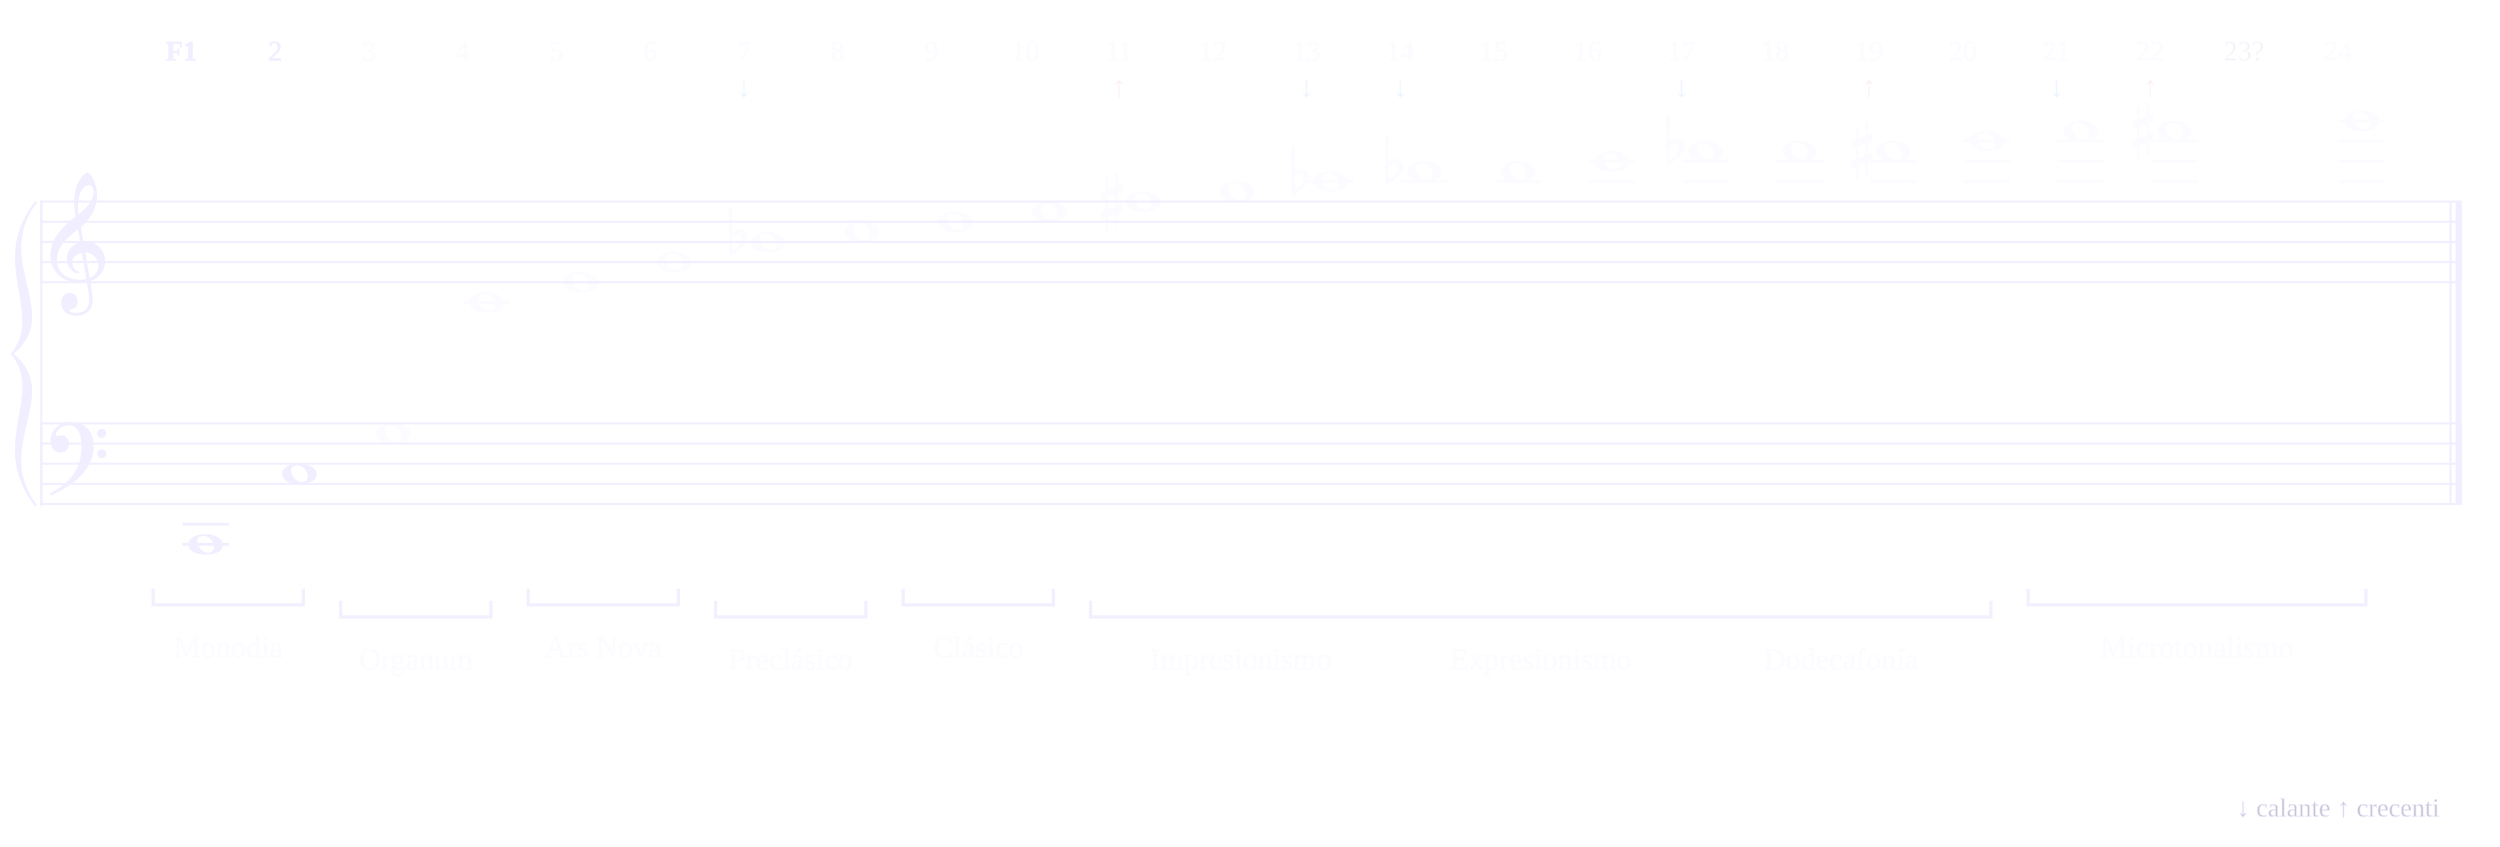
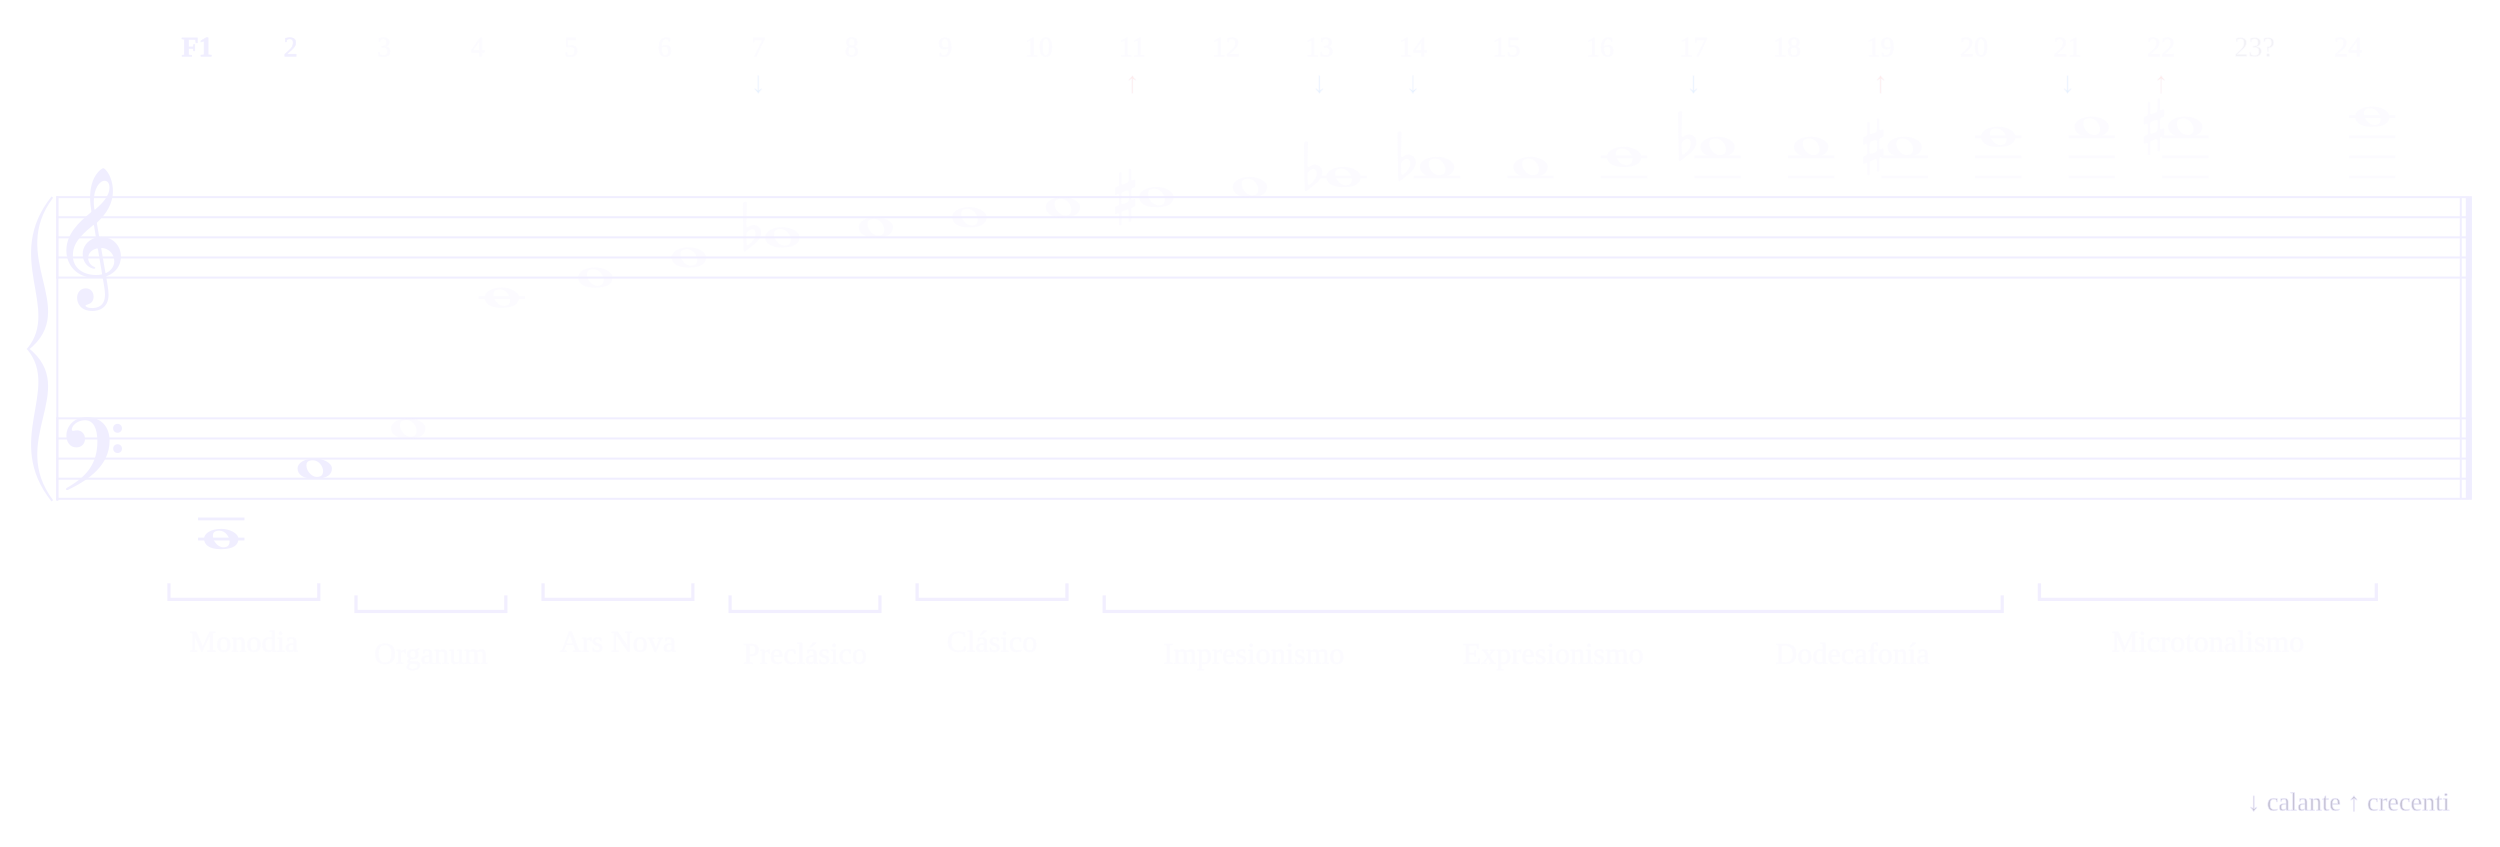
- <svg xmlns="http://www.w3.org/2000/svg" stroke-width="0.3" stroke-dasharray="none" fill="#f0eeff" stroke="#f0eeff" font-family="Arial, sans-serif" font-size="10pt" font-weight="normal" font-style="normal" viewBox="0 0 1240 420" role="img" style="width: 1240px; height: 420px;">
+ <svg xmlns="http://www.w3.org/2000/svg" stroke-width="0.3" stroke-dasharray="none" fill="#f0eeff" stroke="#f0eeff" font-family="Arial, sans-serif" font-size="10pt" font-weight="normal" font-style="normal" viewBox="-8 3 1243 419" style="width: 1240px; height: 420px;" role="img">
  <g class="vf-stave" id="vf-auto1454" stroke-width="1" fill="#f0eeff" stroke="#f0eeff">
    <path fill="none" d="M20 100L1220 100" />
    <path fill="none" d="M20 110L1220 110" />
    <path fill="none" d="M20 120L1220 120" />
    <path fill="none" d="M20 130L1220 130" />
    <path fill="none" d="M20 140L1220 140" />
  </g>
  <g class="vf-stavebarline" id="vf-auto1455" fill="#f0eeff" stroke="#f0eeff">
    <rect x="20" y="99.5" width="1" height="41" stroke="none" />
  </g>
  <g class="vf-stavebarline" id="vf-auto1456" fill="#f0eeff" stroke="#f0eeff">
    <rect x="1220" y="99.5" width="1" height="41" stroke="none" />
  </g>
  <g class="vf-clef" id="vf-auto1457" fill="#f0eeff" stroke="#f0eeff">
    <path stroke="none" d="M40.191 113.208C40.135 112.731,40.191 112.703,40.444 112.45C44.824 108.378,48.138 103.24,48.138 97.034C48.138 93.524,47.155 90.042,45.498 87.627C44.881 86.729,43.842 85.606,43.392 85.606C42.831 85.606,41.567 86.644,40.781 87.543C37.776 90.856,36.794 95.911,36.794 100.123C36.794 102.454,37.102 105.093,37.383 106.75C37.468 107.227,37.496 107.311,37.018 107.733C31.178 112.534,25 118.319,25 126.49C25 133.51,29.802 140.193,39.714 140.193C40.641 140.193,41.708 140.109,42.522 139.94C42.943 139.856,43.027 139.828,43.112 140.305C43.589 143.029,44.207 146.539,44.207 148.449C44.207 154.43,40.163 155.16,37.776 155.16C35.586 155.16,34.547 154.514,34.547 153.98C34.547 153.7,34.912 153.587,35.839 153.278C37.102 152.913,38.535 151.846,38.535 149.488C38.535 147.269,37.131 145.36,34.66 145.36C31.964 145.36,30.335 147.522,30.335 150.021C30.335 152.632,31.908 156.62,38.029 156.62C40.725 156.62,45.976 155.384,45.976 148.533C45.976 146.202,45.246 142.383,44.824 139.856C44.74 139.379,44.768 139.435,45.33 139.182C49.43 137.554,52.125 134.128,52.125 129.551C52.125 124.384,48.334 119.807,42.382 119.807C41.343 119.807,41.343 119.807,41.202 119.077M44.01 91.867C45.33 91.867,46.425 92.962,46.425 95.181C46.425 99.674,42.578 103.324,39.405 106.104C39.124 106.357,38.956 106.3,38.872 105.767C38.703 104.728,38.619 103.352,38.619 102.06C38.619 95.742,41.539 91.867,44.01 91.867M39.602 119.414C39.714 120.172,39.714 120.144,38.984 120.369C35.446 121.576,33.115 124.777,33.115 128.231C33.115 131.853,35.025 134.437,37.776 135.391C38.113 135.504,38.591 135.616,38.872 135.616C39.18 135.616,39.349 135.419,39.349 135.167C39.349 134.886,39.04 134.774,38.759 134.661C37.046 133.931,35.839 132.19,35.839 130.337C35.839 128.006,37.411 126.293,39.882 125.591C40.528 125.423,40.612 125.479,40.697 125.928L42.718 137.975C42.803 138.424,42.747 138.424,42.157 138.536C41.511 138.649,40.697 138.733,39.882 138.733C32.806 138.733,28.229 134.802,28.229 129.186C28.229 126.799,28.65 123.598,31.992 119.807C34.435 117.111,36.288 115.595,38.17 114.079C38.591 113.742,38.675 113.798,38.759 114.219M42.382 125.844C42.297 125.339,42.353 125.226,42.831 125.283C46.116 125.563,48.812 128.315,48.812 131.853C48.812 134.409,47.267 136.458,45.021 137.61C44.544 137.834,44.459 137.834,44.375 137.357" />
  </g>
  <g class="vf-stave" id="vf-auto1458" stroke-width="1" fill="#f0eeff" stroke="#f0eeff">
    <path fill="none" d="M20 210L1220 210" />
    <path fill="none" d="M20 220L1220 220" />
    <path fill="none" d="M20 230L1220 230" />
    <path fill="none" d="M20 240L1220 240" />
    <path fill="none" d="M20 250L1220 250" />
  </g>
  <g class="vf-stavebarline" id="vf-auto1459" fill="#f0eeff" stroke="#f0eeff">
    <rect x="20" y="209.5" width="1" height="41" stroke="none" />
  </g>
  <g class="vf-stavebarline" id="vf-auto1460" fill="#f0eeff" stroke="#f0eeff">
    <rect x="1220" y="209.5" width="1" height="41" stroke="none" />
  </g>
  <g class="vf-clef" id="vf-auto1461" fill="#f0eeff" stroke="#f0eeff">
    <path stroke="none" d="M35.193 209.414C28.145 209.414,25 214.552,25 218.428C25 221.657,26.685 224.437,29.97 224.437C32.525 224.437,34.266 222.668,34.266 220.168C34.266 217.585,32.357 215.956,30.391 215.956C29.296 215.956,28.875 216.237,28.37 216.237C27.836 216.237,27.696 215.928,27.696 215.507C27.696 213.907,30.139 210.93,34.266 210.93C38.535 210.93,40.416 215.142,40.416 221.488C40.416 232.776,34.828 239.094,25.393 244.458C25.028 244.654,24.803 244.879,24.803 245.188C24.803 245.44,24.972 245.665,25.337 245.665C25.534 245.665,25.758 245.609,26.011 245.469C35.951 240.611,46.481 233.422,46.481 221.123C46.481 214.103,42.185 209.414,35.193 209.414M50.44 212.727C49.177 212.727,48.222 213.682,48.222 214.946C48.222 216.209,49.177 217.164,50.44 217.164C51.676 217.164,52.659 216.209,52.659 214.946C52.659 213.682,51.676 212.727,50.44 212.727M50.469 222.864C49.233 222.864,48.278 223.791,48.278 225.054C48.278 226.318,49.233 227.245,50.469 227.245C51.732 227.245,52.659 226.318,52.659 225.054C52.659 223.791,51.732 222.864,50.469 222.864" />
  </g>
  <path fill="#f0eeff" stroke="none" d="M18 100C-4.8 130.2,31.2 155.115,6 175.5C31.2 195.885,-4.8 220.8,18 251C-6 220.8,22.8 195.885,6 175.5C22.8 155.115,-6 130.2,18 100" />
  <path stroke-width="1" fill="none" stroke="#f0eeff" d="M18 100C-4.8 130.2,31.2 155.115,6 175.5C31.2 195.885,-4.8 220.8,18 251C-6 220.8,22.8 195.885,6 175.5C22.8 155.115,-6 130.2,18 100" />
  <rect x="20" y="100" width="1" height="151" fill="#f0eeff" stroke="none" />
  <rect x="1215" y="100" width="1" height="150" fill="#f0eeff" stroke="none" />
  <rect x="1218" y="100" width="3" height="150" fill="#f0eeff" stroke="none" />
  <g fill="#f0eeff" stroke="#f0eeff">
    <g class="vf-stavenote" id="vf-auto1465">
      <path stroke-width="1.4" fill="none" stroke="#f0eeff" d="M90.464 260L113.536 260" />
      <path stroke-width="1.4" fill="none" stroke="#f0eeff" d="M90.464 270L113.536 270" />
      <g class="vf-notehead" id="vf-auto1468" pointer-events="bounding-box">
        <path stroke="none" d="M102.197 264.946C96.833 264.946,93.464 267.164,93.464 269.916C93.464 272.64,95.766 275.054,101.803 275.054C108.43 275.054,110.536 272.752,110.536 269.916C110.536 267.052,105.959 264.946,102.197 264.946M97.956 267.445C98.406 266.041,99.894 265.844,101.158 265.844C103.938 265.844,106.156 268.821,106.156 271.264C106.156 272.499,105.622 273.65,104.303 273.959C103.909 274.072,103.46 274.128,103.039 274.128C101.579 274.128,100.091 273.145,99.248 272.022C98.434 271.095,97.844 269.719,97.844 268.428C97.844 268.091,97.872 267.782,97.956 267.445" />
      </g>
    </g>
    <text x="90" y="30" fill="#f0eeff" font-family="Georgia, &quot;Times New Roman&quot;, serif" font-size="14" text-anchor="middle" font-weight="bold">F1</text>
  </g>
  <g fill="#f0eeff" stroke="#f0eeff">
    <g class="vf-stavenote" id="vf-auto1469">
      <g class="vf-notehead" id="vf-auto1472" pointer-events="bounding-box">
        <path stroke="none" d="M148.697 229.946C143.333 229.946,139.964 232.164,139.964 234.916C139.964 237.64,142.266 240.054,148.303 240.054C154.93 240.054,157.036 237.752,157.036 234.916C157.036 232.052,152.459 229.946,148.697 229.946M144.456 232.445C144.906 231.041,146.394 230.844,147.658 230.844C150.438 230.844,152.656 233.821,152.656 236.264C152.656 237.499,152.122 238.65,150.803 238.959C150.409 239.072,149.96 239.128,149.539 239.128C148.079 239.128,146.591 238.145,145.748 237.022C144.934 236.095,144.344 234.719,144.344 233.428C144.344 233.091,144.372 232.782,144.456 232.445" />
      </g>
    </g>
    <text x="136.5" y="30" fill="#f0eeff" font-family="Georgia, &quot;Times New Roman&quot;, serif" font-size="14" text-anchor="middle">2</text>
  </g>
  <g fill="#f0eeff" stroke="#f0eeff" opacity="0.22">
    <g class="vf-stavenote" id="vf-auto1473">
      <g class="vf-notehead" id="vf-auto1476" pointer-events="bounding-box">
        <path stroke="none" d="M195.197 209.946C189.833 209.946,186.464 212.164,186.464 214.916C186.464 217.64,188.766 220.054,194.803 220.054C201.43 220.054,203.536 217.752,203.536 214.916C203.536 212.052,198.959 209.946,195.197 209.946M190.956 212.445C191.406 211.041,192.894 210.844,194.158 210.844C196.938 210.844,199.156 213.821,199.156 216.264C199.156 217.499,198.622 218.65,197.303 218.959C196.909 219.072,196.46 219.128,196.039 219.128C194.579 219.128,193.091 218.145,192.248 217.022C191.434 216.095,190.844 214.719,190.844 213.428C190.844 213.091,190.872 212.782,190.956 212.445" />
      </g>
    </g>
    <text x="183" y="30" fill="#f0eeff" font-family="Georgia, &quot;Times New Roman&quot;, serif" font-size="14" text-anchor="middle">3</text>
  </g>
  <g fill="#f0eeff" stroke="#f0eeff" opacity="0.22">
    <g class="vf-stavenote" id="vf-auto1477">
      <path stroke-width="1.4" fill="none" stroke="#f0eeff" d="M229.964 150L253.036 150" />
      <g class="vf-notehead" id="vf-auto1480" pointer-events="bounding-box">
        <path stroke="none" d="M241.697 144.946C236.333 144.946,232.964 147.164,232.964 149.916C232.964 152.64,235.266 155.054,241.303 155.054C247.93 155.054,250.036 152.752,250.036 149.916C250.036 147.052,245.459 144.946,241.697 144.946M237.456 147.445C237.906 146.041,239.394 145.844,240.658 145.844C243.438 145.844,245.656 148.821,245.656 151.264C245.656 152.499,245.122 153.65,243.803 153.959C243.409 154.072,242.96 154.128,242.539 154.128C241.079 154.128,239.591 153.145,238.748 152.022C237.934 151.095,237.344 149.719,237.344 148.428C237.344 148.091,237.372 147.782,237.456 147.445" />
      </g>
    </g>
    <text x="229.5" y="30" fill="#f0eeff" font-family="Georgia, &quot;Times New Roman&quot;, serif" font-size="14" text-anchor="middle">4</text>
  </g>
  <g fill="#f0eeff" stroke="#f0eeff" opacity="0.22">
    <g class="vf-stavenote" id="vf-auto1481">
      <g class="vf-notehead" id="vf-auto1484" pointer-events="bounding-box">
        <path stroke="none" d="M288.197 134.946C282.833 134.946,279.464 137.164,279.464 139.916C279.464 142.64,281.766 145.054,287.803 145.054C294.43 145.054,296.536 142.752,296.536 139.916C296.536 137.052,291.959 134.946,288.197 134.946M283.956 137.445C284.406 136.041,285.894 135.844,287.158 135.844C289.938 135.844,292.156 138.821,292.156 141.264C292.156 142.499,291.622 143.65,290.303 143.959C289.909 144.072,289.46 144.128,289.039 144.128C287.579 144.128,286.091 143.145,285.248 142.022C284.434 141.095,283.844 139.719,283.844 138.428C283.844 138.091,283.872 137.782,283.956 137.445" />
      </g>
    </g>
    <text x="276" y="30" fill="#f0eeff" font-family="Georgia, &quot;Times New Roman&quot;, serif" font-size="14" text-anchor="middle">5</text>
  </g>
  <g fill="#f0eeff" stroke="#f0eeff" opacity="0.22">
    <g class="vf-stavenote" id="vf-auto1485">
      <g class="vf-notehead" id="vf-auto1488" pointer-events="bounding-box">
        <path stroke="none" d="M334.697 124.946C329.333 124.946,325.964 127.164,325.964 129.916C325.964 132.64,328.266 135.054,334.303 135.054C340.93 135.054,343.036 132.752,343.036 129.916C343.036 127.052,338.459 124.946,334.697 124.946M330.456 127.445C330.906 126.041,332.394 125.844,333.658 125.844C336.438 125.844,338.656 128.821,338.656 131.264C338.656 132.499,338.122 133.65,336.803 133.959C336.409 134.072,335.96 134.128,335.539 134.128C334.079 134.128,332.591 133.145,331.748 132.022C330.934 131.095,330.344 129.719,330.344 128.428C330.344 128.091,330.372 127.782,330.456 127.445" />
      </g>
    </g>
    <text x="322.5" y="30" fill="#f0eeff" font-family="Georgia, &quot;Times New Roman&quot;, serif" font-size="14" text-anchor="middle">6</text>
  </g>
  <g fill="#f0eeff" stroke="#f0eeff" opacity="0.22">
    <g class="vf-stavenote" id="vf-auto1489">
      <g class="vf-notehead" id="vf-auto1492" pointer-events="bounding-box">
        <path stroke="none" d="M381.197 114.946C375.833 114.946,372.464 117.164,372.464 119.916C372.464 122.64,374.766 125.054,380.803 125.054C387.43 125.054,389.536 122.752,389.536 119.916C389.536 117.052,384.959 114.946,381.197 114.946M376.956 117.445C377.406 116.041,378.894 115.844,380.158 115.844C382.938 115.844,385.156 118.821,385.156 121.264C385.156 122.499,384.622 123.65,383.303 123.959C382.909 124.072,382.46 124.128,382.039 124.128C380.579 124.128,379.091 123.145,378.248 122.022C377.434 121.095,376.844 119.719,376.844 118.428C376.844 118.091,376.872 117.782,376.956 117.445" />
        <path stroke="none" d="M361.815 126.88C361.955 127.048,362.068 127.076,362.18 127.076C362.32 127.076,362.433 126.992,362.433 126.992C363.64 126.318,364.623 125.223,365.634 124.521C369.228 122.022,370.464 119.551,370.464 117.697C370.464 115.395,368.695 113.935,366.841 113.822C366.139 113.822,365.185 114.131,364.623 114.496C364.37 114.693,363.921 115.058,363.724 115.058C363.64 115.058,363.612 115.058,363.528 115.03C363.247 114.918,363.079 114.609,363.079 114.328C363.107 113.457,363.359 103.742,363.359 102.927C363.359 102.478,362.994 102.253,362.601 102.253C362.012 102.253,361.366 102.647,361.338 103.377C361.338 103.377,361.506 126.458,361.815 126.88M363.247 123.285C363.247 123.285,363.107 120.842,363.107 119.242C363.107 118.596,363.163 118.091,363.191 117.95C363.472 117.136,365.1 115.956,366.027 115.956C367.206 115.956,367.684 117.304,367.684 118.315C367.684 120.477,365.83 122.668,364.09 123.763C363.921 123.847,363.809 123.875,363.696 123.875C363.331 123.875,363.247 123.482,363.247 123.285" />
      </g>
    </g>
    <text x="369" y="30" fill="#f0eeff" font-family="Georgia, &quot;Times New Roman&quot;, serif" font-size="14" text-anchor="middle">7</text>
    <text x="369" y="48" fill="#93c5fd" font-family="Georgia, &quot;Times New Roman&quot;, serif" font-size="15" text-anchor="middle">↓</text>
  </g>
  <g fill="#f0eeff" stroke="#f0eeff" opacity="0.22">
    <g class="vf-stavenote" id="vf-auto1495">
      <g class="vf-notehead" id="vf-auto1498" pointer-events="bounding-box">
        <path stroke="none" d="M427.697 109.946C422.333 109.946,418.964 112.164,418.964 114.916C418.964 117.64,421.266 120.054,427.303 120.054C433.93 120.054,436.036 117.752,436.036 114.916C436.036 112.052,431.459 109.946,427.697 109.946M423.456 112.445C423.906 111.041,425.394 110.844,426.658 110.844C429.438 110.844,431.656 113.821,431.656 116.264C431.656 117.499,431.122 118.65,429.803 118.959C429.409 119.072,428.96 119.128,428.539 119.128C427.079 119.128,425.591 118.145,424.748 117.022C423.934 116.095,423.344 114.719,423.344 113.428C423.344 113.091,423.372 112.782,423.456 112.445" />
      </g>
    </g>
    <text x="415.5" y="30" fill="#f0eeff" font-family="Georgia, &quot;Times New Roman&quot;, serif" font-size="14" text-anchor="middle">8</text>
  </g>
  <g fill="#f0eeff" stroke="#f0eeff" opacity="0.22">
    <g class="vf-stavenote" id="vf-auto1499">
      <g class="vf-notehead" id="vf-auto1502" pointer-events="bounding-box">
        <path stroke="none" d="M474.197 104.946C468.833 104.946,465.464 107.164,465.464 109.916C465.464 112.64,467.766 115.054,473.803 115.054C480.43 115.054,482.536 112.752,482.536 109.916C482.536 107.052,477.959 104.946,474.197 104.946M469.956 107.445C470.406 106.041,471.894 105.844,473.158 105.844C475.938 105.844,478.156 108.821,478.156 111.264C478.156 112.499,477.622 113.65,476.303 113.959C475.909 114.072,475.46 114.128,475.039 114.128C473.579 114.128,472.091 113.145,471.248 112.022C470.434 111.095,469.844 109.719,469.844 108.428C469.844 108.091,469.872 107.782,469.956 107.445" />
      </g>
    </g>
    <text x="462" y="30" fill="#f0eeff" font-family="Georgia, &quot;Times New Roman&quot;, serif" font-size="14" text-anchor="middle">9</text>
  </g>
  <g fill="#f0eeff" stroke="#f0eeff" opacity="0.22">
    <g class="vf-stavenote" id="vf-auto1503">
      <g class="vf-notehead" id="vf-auto1506" pointer-events="bounding-box">
        <path stroke="none" d="M520.697 99.946C515.333 99.946,511.964 102.164,511.964 104.916C511.964 107.64,514.266 110.054,520.303 110.054C526.93 110.054,529.036 107.752,529.036 104.916C529.036 102.052,524.459 99.946,520.697 99.946M516.456 102.445C516.906 101.041,518.394 100.844,519.658 100.844C522.438 100.844,524.656 103.821,524.656 106.264C524.656 107.499,524.122 108.65,522.803 108.959C522.409 109.072,521.96 109.128,521.539 109.128C520.079 109.128,518.591 108.145,517.748 107.022C516.934 106.095,516.344 104.719,516.344 103.428C516.344 103.091,516.372 102.782,516.456 102.445" />
      </g>
    </g>
    <text x="508.5" y="30" fill="#f0eeff" font-family="Georgia, &quot;Times New Roman&quot;, serif" font-size="14" text-anchor="middle">10</text>
  </g>
  <g fill="#f0eeff" stroke="#f0eeff" opacity="0.22">
    <g class="vf-stavenote" id="vf-auto1507">
      <g class="vf-notehead" id="vf-auto1510" pointer-events="bounding-box">
        <path stroke="none" d="M567.197 94.946C561.833 94.946,558.464 97.164,558.464 99.916C558.464 102.64,560.766 105.054,566.803 105.054C573.43 105.054,575.536 102.752,575.536 99.916C575.536 97.052,570.959 94.946,567.197 94.946M562.956 97.445C563.406 96.041,564.894 95.844,566.158 95.844C568.938 95.844,571.156 98.821,571.156 101.264C571.156 102.499,570.622 103.65,569.303 103.959C568.909 104.072,568.46 104.128,568.039 104.128C566.579 104.128,565.091 103.145,564.248 102.022C563.434 101.095,562.844 99.719,562.844 98.428C562.844 98.091,562.872 97.782,562.956 97.445" />
        <path stroke="none" d="M555.958 95.226C556.239 95.114,556.464 94.777,556.464 94.552L556.464 91.66C556.464 91.464,556.323 91.351,556.155 91.351C556.099 91.351,556.042 91.351,555.958 91.379C555.958 91.379,555.144 91.716,554.947 91.744C554.667 91.744,554.386 91.548,554.386 91.239L554.386 86.297C554.386 86.044,554.133 85.848,553.824 85.848C553.431 85.848,553.178 86.044,553.178 86.297L553.178 91.548C553.122 91.941,553.01 92.475,552.645 92.727C552.167 93.008,550.792 93.57,550.09 93.738C549.753 93.738,549.612 93.261,549.612 92.924L549.612 88.066C549.612 87.841,549.331 87.617,549.051 87.617C548.657 87.617,548.405 87.841,548.405 88.066L548.405 93.542C548.405 94.103,548.152 94.496,547.927 94.609C547.675 94.749,546.86 95.058,546.86 95.058C546.58 95.142,546.383 95.479,546.383 95.704L546.383 98.596C546.383 98.821,546.495 98.961,546.748 98.961L546.832 98.905C546.86 98.905,547.478 98.652,547.787 98.512L547.843 98.456C548.152 98.456,548.405 98.877,548.405 99.186L548.405 103.201C548.405 103.65,548.208 104.015,547.955 104.128C547.731 104.212,546.86 104.577,546.86 104.577C546.58 104.661,546.383 104.97,546.383 105.223L546.383 108.087C546.383 108.34,546.495 108.452,546.748 108.452L546.832 108.424C546.86 108.424,547.422 108.171,547.787 108.059C547.843 108.003,547.871 108.003,547.927 108.003C548.208 108.003,548.405 108.452,548.405 108.649L548.405 113.619C548.405 113.872,548.657 114.068,548.938 114.068C549.331 114.068,549.612 113.872,549.612 113.619L549.612 108.003C549.612 107.469,549.809 107.188,550.033 107.104L552.476 106.093C552.476 106.093,552.532 106.093,552.532 106.093L552.617 106.065C552.982 106.065,553.178 106.543,553.178 106.795L553.178 111.85C553.178 112.102,553.431 112.299,553.712 112.299C554.133 112.299,554.386 112.102,554.386 111.85L554.386 106.093C554.386 105.784,554.554 105.307,554.835 105.167C555.116 105.054,555.958 104.717,555.958 104.717C556.239 104.605,556.464 104.296,556.464 104.044L556.464 101.179C556.464 100.983,556.323 100.842,556.155 100.842C556.099 100.842,556.042 100.842,555.958 100.899L554.919 101.292C554.667 101.292,554.386 101.039,554.386 100.562L554.386 96.799C554.386 96.518,554.582 95.76,554.919 95.62M553.178 101.825C552.926 102.64,551.044 103.426,550.09 103.426C549.865 103.426,549.668 103.37,549.612 103.229C549.528 103.061,549.5 102.19,549.5 101.207C549.5 99.972,549.528 98.54,549.612 98.231C549.696 97.529,551.55 96.687,552.561 96.687C552.841 96.687,553.094 96.771,553.178 96.939C553.263 97.136,553.347 98.147,553.347 99.242C553.347 100.337,553.263 101.46,553.178 101.825" />
      </g>
    </g>
    <text x="555" y="30" fill="#f0eeff" font-family="Georgia, &quot;Times New Roman&quot;, serif" font-size="14" text-anchor="middle">11</text>
    <text x="555" y="48" fill="#fca5a5" font-family="Georgia, &quot;Times New Roman&quot;, serif" font-size="15" text-anchor="middle">↑</text>
  </g>
  <g fill="#f0eeff" stroke="#f0eeff" opacity="0.22">
    <g class="vf-stavenote" id="vf-auto1513">
      <g class="vf-notehead" id="vf-auto1516" pointer-events="bounding-box">
        <path stroke="none" d="M613.697 89.946C608.333 89.946,604.964 92.164,604.964 94.916C604.964 97.64,607.266 100.054,613.303 100.054C619.93 100.054,622.036 97.752,622.036 94.916C622.036 92.052,617.459 89.946,613.697 89.946M609.456 92.445C609.906 91.041,611.394 90.844,612.658 90.844C615.438 90.844,617.656 93.821,617.656 96.264C617.656 97.499,617.122 98.65,615.803 98.959C615.409 99.072,614.96 99.128,614.539 99.128C613.079 99.128,611.591 98.145,610.748 97.022C609.934 96.095,609.344 94.719,609.344 93.428C609.344 93.091,609.372 92.782,609.456 92.445" />
      </g>
    </g>
    <text x="601.5" y="30" fill="#f0eeff" font-family="Georgia, &quot;Times New Roman&quot;, serif" font-size="14" text-anchor="middle">12</text>
  </g>
  <g fill="#f0eeff" stroke="#f0eeff" opacity="0.22">
    <g class="vf-stavenote" id="vf-auto1517">
      <path stroke-width="1.4" fill="none" stroke="#f0eeff" d="M648.464 90L671.536 90" />
      <g class="vf-notehead" id="vf-auto1520" pointer-events="bounding-box">
        <path stroke="none" d="M660.197 84.946C654.833 84.946,651.464 87.164,651.464 89.916C651.464 92.64,653.766 95.054,659.803 95.054C666.43 95.054,668.536 92.752,668.536 89.916C668.536 87.052,663.959 84.946,660.197 84.946M655.956 87.445C656.406 86.041,657.894 85.844,659.158 85.844C661.938 85.844,664.156 88.821,664.156 91.264C664.156 92.499,663.622 93.65,662.303 93.959C661.909 94.072,661.46 94.128,661.039 94.128C659.579 94.128,658.091 93.145,657.248 92.022C656.434 91.095,655.844 89.719,655.844 88.428C655.844 88.091,655.872 87.782,655.956 87.445" />
        <path stroke="none" d="M640.815 96.88C640.955 97.048,641.068 97.076,641.18 97.076C641.32 97.076,641.433 96.992,641.433 96.992C642.64 96.318,643.623 95.223,644.634 94.521C648.228 92.022,649.464 89.551,649.464 87.697C649.464 85.395,647.695 83.935,645.841 83.822C645.139 83.822,644.185 84.131,643.623 84.496C643.37 84.693,642.921 85.058,642.724 85.058C642.64 85.058,642.612 85.058,642.528 85.03C642.247 84.918,642.079 84.609,642.079 84.328C642.107 83.457,642.359 73.742,642.359 72.927C642.359 72.478,641.994 72.253,641.601 72.253C641.012 72.253,640.366 72.647,640.338 73.377C640.338 73.377,640.506 96.458,640.815 96.88M642.247 93.285C642.247 93.285,642.107 90.842,642.107 89.242C642.107 88.596,642.163 88.091,642.191 87.95C642.472 87.136,644.1 85.956,645.027 85.956C646.206 85.956,646.684 87.304,646.684 88.315C646.684 90.477,644.83 92.668,643.09 93.763C642.921 93.847,642.809 93.875,642.696 93.875C642.331 93.875,642.247 93.482,642.247 93.285" />
      </g>
    </g>
    <text x="648" y="30" fill="#f0eeff" font-family="Georgia, &quot;Times New Roman&quot;, serif" font-size="14" text-anchor="middle">13</text>
    <text x="648" y="48" fill="#93c5fd" font-family="Georgia, &quot;Times New Roman&quot;, serif" font-size="15" text-anchor="middle">↓</text>
  </g>
  <g fill="#f0eeff" stroke="#f0eeff" opacity="0.22">
    <g class="vf-stavenote" id="vf-auto1523">
      <path stroke-width="1.4" fill="none" stroke="#f0eeff" d="M694.964 90L718.036 90" />
      <g class="vf-notehead" id="vf-auto1526" pointer-events="bounding-box">
        <path stroke="none" d="M706.697 79.946C701.333 79.946,697.964 82.164,697.964 84.916C697.964 87.64,700.266 90.054,706.303 90.054C712.93 90.054,715.036 87.752,715.036 84.916C715.036 82.052,710.459 79.946,706.697 79.946M702.456 82.445C702.906 81.041,704.394 80.844,705.658 80.844C708.438 80.844,710.656 83.821,710.656 86.264C710.656 87.499,710.122 88.65,708.803 88.959C708.409 89.072,707.96 89.128,707.539 89.128C706.079 89.128,704.591 88.145,703.748 87.022C702.934 86.095,702.344 84.719,702.344 83.428C702.344 83.091,702.372 82.782,702.456 82.445" />
        <path stroke="none" d="M687.315 91.88C687.455 92.048,687.568 92.076,687.68 92.076C687.82 92.076,687.933 91.992,687.933 91.992C689.14 91.318,690.123 90.223,691.134 89.521C694.728 87.022,695.964 84.551,695.964 82.697C695.964 80.395,694.195 78.935,692.341 78.822C691.639 78.822,690.685 79.131,690.123 79.496C689.87 79.693,689.421 80.058,689.224 80.058C689.14 80.058,689.112 80.058,689.028 80.03C688.747 79.918,688.579 79.609,688.579 79.328C688.607 78.457,688.859 68.742,688.859 67.927C688.859 67.478,688.494 67.253,688.101 67.253C687.512 67.253,686.866 67.647,686.838 68.377C686.838 68.377,687.006 91.458,687.315 91.88M688.747 88.285C688.747 88.285,688.607 85.842,688.607 84.242C688.607 83.596,688.663 83.091,688.691 82.95C688.972 82.136,690.6 80.956,691.527 80.956C692.706 80.956,693.184 82.304,693.184 83.315C693.184 85.477,691.33 87.668,689.59 88.763C689.421 88.847,689.309 88.875,689.196 88.875C688.831 88.875,688.747 88.482,688.747 88.285" />
      </g>
    </g>
    <text x="694.5" y="30" fill="#f0eeff" font-family="Georgia, &quot;Times New Roman&quot;, serif" font-size="14" text-anchor="middle">14</text>
    <text x="694.5" y="48" fill="#93c5fd" font-family="Georgia, &quot;Times New Roman&quot;, serif" font-size="15" text-anchor="middle">↓</text>
  </g>
  <g fill="#f0eeff" stroke="#f0eeff" opacity="0.22">
    <g class="vf-stavenote" id="vf-auto1529">
      <path stroke-width="1.4" fill="none" stroke="#f0eeff" d="M741.464 90L764.536 90" />
      <g class="vf-notehead" id="vf-auto1532" pointer-events="bounding-box">
        <path stroke="none" d="M753.197 79.946C747.833 79.946,744.464 82.164,744.464 84.916C744.464 87.64,746.766 90.054,752.803 90.054C759.43 90.054,761.536 87.752,761.536 84.916C761.536 82.052,756.959 79.946,753.197 79.946M748.956 82.445C749.406 81.041,750.894 80.844,752.158 80.844C754.938 80.844,757.156 83.821,757.156 86.264C757.156 87.499,756.622 88.65,755.303 88.959C754.909 89.072,754.46 89.128,754.039 89.128C752.579 89.128,751.091 88.145,750.248 87.022C749.434 86.095,748.844 84.719,748.844 83.428C748.844 83.091,748.872 82.782,748.956 82.445" />
      </g>
    </g>
    <text x="741" y="30" fill="#f0eeff" font-family="Georgia, &quot;Times New Roman&quot;, serif" font-size="14" text-anchor="middle">15</text>
  </g>
  <g fill="#f0eeff" stroke="#f0eeff" opacity="0.22">
    <g class="vf-stavenote" id="vf-auto1533">
      <path stroke-width="1.4" fill="none" stroke="#f0eeff" d="M787.964 90L811.036 90" />
      <path stroke-width="1.4" fill="none" stroke="#f0eeff" d="M787.964 80L811.036 80" />
      <g class="vf-notehead" id="vf-auto1536" pointer-events="bounding-box">
        <path stroke="none" d="M799.697 74.946C794.333 74.946,790.964 77.164,790.964 79.916C790.964 82.64,793.266 85.054,799.303 85.054C805.93 85.054,808.036 82.752,808.036 79.916C808.036 77.052,803.459 74.946,799.697 74.946M795.456 77.445C795.906 76.041,797.394 75.844,798.658 75.844C801.438 75.844,803.656 78.821,803.656 81.264C803.656 82.499,803.122 83.65,801.803 83.959C801.409 84.072,800.96 84.128,800.539 84.128C799.079 84.128,797.591 83.145,796.748 82.022C795.934 81.095,795.344 79.719,795.344 78.428C795.344 78.091,795.372 77.782,795.456 77.445" />
      </g>
    </g>
    <text x="787.5" y="30" fill="#f0eeff" font-family="Georgia, &quot;Times New Roman&quot;, serif" font-size="14" text-anchor="middle">16</text>
  </g>
  <g fill="#f0eeff" stroke="#f0eeff" opacity="0.22">
    <g class="vf-stavenote" id="vf-auto1537">
      <path stroke-width="1.4" fill="none" stroke="#f0eeff" d="M834.464 90L857.536 90" />
      <path stroke-width="1.4" fill="none" stroke="#f0eeff" d="M834.464 80L857.536 80" />
      <g class="vf-notehead" id="vf-auto1540" pointer-events="bounding-box">
        <path stroke="none" d="M846.197 69.946C840.833 69.946,837.464 72.164,837.464 74.916C837.464 77.64,839.766 80.054,845.803 80.054C852.43 80.054,854.536 77.752,854.536 74.916C854.536 72.052,849.959 69.946,846.197 69.946M841.956 72.445C842.406 71.041,843.894 70.844,845.158 70.844C847.938 70.844,850.156 73.821,850.156 76.264C850.156 77.499,849.622 78.65,848.303 78.959C847.909 79.072,847.46 79.128,847.039 79.128C845.579 79.128,844.091 78.145,843.248 77.022C842.434 76.095,841.844 74.719,841.844 73.428C841.844 73.091,841.872 72.782,841.956 72.445" />
        <path stroke="none" d="M826.815 81.88C826.955 82.048,827.068 82.076,827.18 82.076C827.32 82.076,827.433 81.992,827.433 81.992C828.64 81.318,829.623 80.223,830.634 79.521C834.228 77.022,835.464 74.551,835.464 72.697C835.464 70.395,833.695 68.935,831.841 68.822C831.139 68.822,830.185 69.131,829.623 69.496C829.37 69.693,828.921 70.058,828.724 70.058C828.64 70.058,828.612 70.058,828.528 70.03C828.247 69.918,828.079 69.609,828.079 69.328C828.107 68.457,828.359 58.742,828.359 57.927C828.359 57.478,827.994 57.253,827.601 57.253C827.012 57.253,826.366 57.647,826.338 58.377C826.338 58.377,826.506 81.458,826.815 81.88M828.247 78.285C828.247 78.285,828.107 75.842,828.107 74.242C828.107 73.596,828.163 73.091,828.191 72.95C828.472 72.136,830.1 70.956,831.027 70.956C832.206 70.956,832.684 72.304,832.684 73.315C832.684 75.477,830.83 77.668,829.09 78.763C828.921 78.847,828.809 78.875,828.696 78.875C828.331 78.875,828.247 78.482,828.247 78.285" />
      </g>
    </g>
    <text x="834" y="30" fill="#f0eeff" font-family="Georgia, &quot;Times New Roman&quot;, serif" font-size="14" text-anchor="middle">17</text>
    <text x="834" y="48" fill="#93c5fd" font-family="Georgia, &quot;Times New Roman&quot;, serif" font-size="15" text-anchor="middle">↓</text>
  </g>
  <g fill="#f0eeff" stroke="#f0eeff" opacity="0.22">
    <g class="vf-stavenote" id="vf-auto1543">
      <path stroke-width="1.4" fill="none" stroke="#f0eeff" d="M880.964 90L904.036 90" />
      <path stroke-width="1.4" fill="none" stroke="#f0eeff" d="M880.964 80L904.036 80" />
      <g class="vf-notehead" id="vf-auto1546" pointer-events="bounding-box">
        <path stroke="none" d="M892.697 69.946C887.333 69.946,883.964 72.164,883.964 74.916C883.964 77.64,886.266 80.054,892.303 80.054C898.93 80.054,901.036 77.752,901.036 74.916C901.036 72.052,896.459 69.946,892.697 69.946M888.456 72.445C888.906 71.041,890.394 70.844,891.658 70.844C894.438 70.844,896.656 73.821,896.656 76.264C896.656 77.499,896.122 78.65,894.803 78.959C894.409 79.072,893.96 79.128,893.539 79.128C892.079 79.128,890.591 78.145,889.748 77.022C888.934 76.095,888.344 74.719,888.344 73.428C888.344 73.091,888.372 72.782,888.456 72.445" />
      </g>
    </g>
    <text x="880.5" y="30" fill="#f0eeff" font-family="Georgia, &quot;Times New Roman&quot;, serif" font-size="14" text-anchor="middle">18</text>
  </g>
  <g fill="#f0eeff" stroke="#f0eeff" opacity="0.22">
    <g class="vf-stavenote" id="vf-auto1547">
      <path stroke-width="1.4" fill="none" stroke="#f0eeff" d="M927.464 90L950.536 90" />
      <path stroke-width="1.4" fill="none" stroke="#f0eeff" d="M927.464 80L950.536 80" />
      <g class="vf-notehead" id="vf-auto1550" pointer-events="bounding-box">
        <path stroke="none" d="M939.197 69.946C933.833 69.946,930.464 72.164,930.464 74.916C930.464 77.64,932.766 80.054,938.803 80.054C945.43 80.054,947.536 77.752,947.536 74.916C947.536 72.052,942.959 69.946,939.197 69.946M934.956 72.445C935.406 71.041,936.894 70.844,938.158 70.844C940.938 70.844,943.156 73.821,943.156 76.264C943.156 77.499,942.622 78.65,941.303 78.959C940.909 79.072,940.46 79.128,940.039 79.128C938.579 79.128,937.091 78.145,936.248 77.022C935.434 76.095,934.844 74.719,934.844 73.428C934.844 73.091,934.872 72.782,934.956 72.445" />
        <path stroke="none" d="M927.958 70.226C928.239 70.114,928.464 69.777,928.464 69.552L928.464 66.66C928.464 66.464,928.323 66.351,928.155 66.351C928.099 66.351,928.042 66.351,927.958 66.379C927.958 66.379,927.144 66.716,926.947 66.744C926.667 66.744,926.386 66.548,926.386 66.239L926.386 61.297C926.386 61.044,926.133 60.848,925.824 60.848C925.431 60.848,925.178 61.044,925.178 61.297L925.178 66.548C925.122 66.941,925.01 67.475,924.645 67.727C924.167 68.008,922.792 68.57,922.09 68.738C921.753 68.738,921.612 68.261,921.612 67.924L921.612 63.066C921.612 62.841,921.331 62.617,921.051 62.617C920.657 62.617,920.405 62.841,920.405 63.066L920.405 68.542C920.405 69.103,920.152 69.496,919.927 69.609C919.675 69.749,918.86 70.058,918.86 70.058C918.58 70.142,918.383 70.479,918.383 70.704L918.383 73.596C918.383 73.821,918.495 73.961,918.748 73.961L918.832 73.905C918.86 73.905,919.478 73.652,919.787 73.512L919.843 73.456C920.152 73.456,920.405 73.877,920.405 74.186L920.405 78.201C920.405 78.65,920.208 79.015,919.955 79.128C919.731 79.212,918.86 79.577,918.86 79.577C918.58 79.661,918.383 79.97,918.383 80.223L918.383 83.087C918.383 83.34,918.495 83.452,918.748 83.452L918.832 83.424C918.86 83.424,919.422 83.171,919.787 83.059C919.843 83.003,919.871 83.003,919.927 83.003C920.208 83.003,920.405 83.452,920.405 83.649L920.405 88.619C920.405 88.872,920.657 89.068,920.938 89.068C921.331 89.068,921.612 88.872,921.612 88.619L921.612 83.003C921.612 82.469,921.809 82.188,922.033 82.104L924.476 81.093C924.476 81.093,924.532 81.093,924.532 81.093L924.617 81.065C924.982 81.065,925.178 81.543,925.178 81.795L925.178 86.85C925.178 87.102,925.431 87.299,925.712 87.299C926.133 87.299,926.386 87.102,926.386 86.85L926.386 81.093C926.386 80.784,926.554 80.307,926.835 80.167C927.116 80.054,927.958 79.717,927.958 79.717C928.239 79.605,928.464 79.296,928.464 79.044L928.464 76.179C928.464 75.983,928.323 75.842,928.155 75.842C928.099 75.842,928.042 75.842,927.958 75.899L926.919 76.292C926.667 76.292,926.386 76.039,926.386 75.562L926.386 71.799C926.386 71.518,926.582 70.76,926.919 70.62M925.178 76.825C924.926 77.64,923.044 78.426,922.09 78.426C921.865 78.426,921.668 78.37,921.612 78.229C921.528 78.061,921.5 77.19,921.5 76.207C921.5 74.972,921.528 73.54,921.612 73.231C921.696 72.529,923.55 71.687,924.561 71.687C924.841 71.687,925.094 71.771,925.178 71.939C925.263 72.136,925.347 73.147,925.347 74.242C925.347 75.337,925.263 76.46,925.178 76.825" />
      </g>
    </g>
    <text x="927" y="30" fill="#f0eeff" font-family="Georgia, &quot;Times New Roman&quot;, serif" font-size="14" text-anchor="middle">19</text>
    <text x="927" y="48" fill="#fca5a5" font-family="Georgia, &quot;Times New Roman&quot;, serif" font-size="15" text-anchor="middle">↑</text>
  </g>
  <g fill="#f0eeff" stroke="#f0eeff" opacity="0.22">
    <g class="vf-stavenote" id="vf-auto1553">
      <path stroke-width="1.4" fill="none" stroke="#f0eeff" d="M973.964 90L997.036 90" />
      <path stroke-width="1.4" fill="none" stroke="#f0eeff" d="M973.964 80L997.036 80" />
      <path stroke-width="1.4" fill="none" stroke="#f0eeff" d="M973.964 70L997.036 70" />
      <g class="vf-notehead" id="vf-auto1556" pointer-events="bounding-box">
        <path stroke="none" d="M985.697 64.946C980.333 64.946,976.964 67.164,976.964 69.916C976.964 72.64,979.266 75.054,985.303 75.054C991.93 75.054,994.036 72.752,994.036 69.916C994.036 67.052,989.459 64.946,985.697 64.946M981.456 67.445C981.906 66.041,983.394 65.844,984.658 65.844C987.438 65.844,989.656 68.821,989.656 71.264C989.656 72.499,989.122 73.65,987.803 73.959C987.409 74.072,986.96 74.128,986.539 74.128C985.079 74.128,983.591 73.145,982.748 72.022C981.934 71.095,981.344 69.719,981.344 68.428C981.344 68.091,981.372 67.782,981.456 67.445" />
      </g>
    </g>
    <text x="973.5" y="30" fill="#f0eeff" font-family="Georgia, &quot;Times New Roman&quot;, serif" font-size="14" text-anchor="middle">20</text>
  </g>
  <g fill="#f0eeff" stroke="#f0eeff" opacity="0.22">
    <g class="vf-stavenote" id="vf-auto1557">
      <path stroke-width="1.4" fill="none" stroke="#f0eeff" d="M1020.464 90L1043.536 90" />
      <path stroke-width="1.4" fill="none" stroke="#f0eeff" d="M1020.464 80L1043.536 80" />
      <path stroke-width="1.4" fill="none" stroke="#f0eeff" d="M1020.464 70L1043.536 70" />
      <g class="vf-notehead" id="vf-auto1560" pointer-events="bounding-box">
        <path stroke="none" d="M1032.197 59.946C1026.833 59.946,1023.464 62.164,1023.464 64.916C1023.464 67.64,1025.766 70.054,1031.803 70.054C1038.43 70.054,1040.536 67.752,1040.536 64.916C1040.536 62.052,1035.959 59.946,1032.197 59.946M1027.956 62.445C1028.406 61.041,1029.894 60.844,1031.158 60.844C1033.938 60.844,1036.156 63.821,1036.156 66.264C1036.156 67.499,1035.622 68.65,1034.303 68.959C1033.909 69.072,1033.46 69.128,1033.039 69.128C1031.579 69.128,1030.091 68.145,1029.248 67.022C1028.434 66.095,1027.844 64.719,1027.844 63.428C1027.844 63.091,1027.872 62.782,1027.956 62.445" />
      </g>
    </g>
    <text x="1020" y="30" fill="#f0eeff" font-family="Georgia, &quot;Times New Roman&quot;, serif" font-size="14" text-anchor="middle">21</text>
    <text x="1020" y="48" fill="#93c5fd" font-family="Georgia, &quot;Times New Roman&quot;, serif" font-size="15" text-anchor="middle">↓</text>
  </g>
  <g fill="#f0eeff" stroke="#f0eeff" opacity="0.22">
    <g class="vf-stavenote" id="vf-auto1561">
      <path stroke-width="1.4" fill="none" stroke="#f0eeff" d="M1066.964 90L1090.036 90" />
      <path stroke-width="1.4" fill="none" stroke="#f0eeff" d="M1066.964 80L1090.036 80" />
      <path stroke-width="1.4" fill="none" stroke="#f0eeff" d="M1066.964 70L1090.036 70" />
      <g class="vf-notehead" id="vf-auto1564" pointer-events="bounding-box">
        <path stroke="none" d="M1078.697 59.946C1073.333 59.946,1069.964 62.164,1069.964 64.916C1069.964 67.64,1072.266 70.054,1078.303 70.054C1084.93 70.054,1087.036 67.752,1087.036 64.916C1087.036 62.052,1082.459 59.946,1078.697 59.946M1074.456 62.445C1074.906 61.041,1076.394 60.844,1077.658 60.844C1080.438 60.844,1082.656 63.821,1082.656 66.264C1082.656 67.499,1082.122 68.65,1080.803 68.959C1080.409 69.072,1079.96 69.128,1079.539 69.128C1078.079 69.128,1076.591 68.145,1075.748 67.022C1074.934 66.095,1074.344 64.719,1074.344 63.428C1074.344 63.091,1074.372 62.782,1074.456 62.445" />
        <path stroke="none" d="M1067.458 60.226C1067.739 60.114,1067.964 59.777,1067.964 59.552L1067.964 56.66C1067.964 56.464,1067.823 56.351,1067.655 56.351C1067.599 56.351,1067.542 56.351,1067.458 56.379C1067.458 56.379,1066.644 56.716,1066.447 56.744C1066.167 56.744,1065.886 56.548,1065.886 56.239L1065.886 51.297C1065.886 51.044,1065.633 50.848,1065.324 50.848C1064.931 50.848,1064.678 51.044,1064.678 51.297L1064.678 56.548C1064.622 56.941,1064.51 57.475,1064.145 57.727C1063.667 58.008,1062.292 58.57,1061.59 58.738C1061.253 58.738,1061.112 58.261,1061.112 57.924L1061.112 53.066C1061.112 52.841,1060.831 52.617,1060.551 52.617C1060.157 52.617,1059.905 52.841,1059.905 53.066L1059.905 58.542C1059.905 59.103,1059.652 59.496,1059.427 59.609C1059.175 59.749,1058.36 60.058,1058.36 60.058C1058.08 60.142,1057.883 60.479,1057.883 60.704L1057.883 63.596C1057.883 63.821,1057.995 63.961,1058.248 63.961L1058.332 63.905C1058.36 63.905,1058.978 63.652,1059.287 63.512L1059.343 63.456C1059.652 63.456,1059.905 63.877,1059.905 64.186L1059.905 68.201C1059.905 68.65,1059.708 69.015,1059.455 69.128C1059.231 69.212,1058.36 69.577,1058.36 69.577C1058.08 69.661,1057.883 69.97,1057.883 70.223L1057.883 73.087C1057.883 73.34,1057.995 73.452,1058.248 73.452L1058.332 73.424C1058.36 73.424,1058.922 73.171,1059.287 73.059C1059.343 73.003,1059.371 73.003,1059.427 73.003C1059.708 73.003,1059.905 73.452,1059.905 73.649L1059.905 78.619C1059.905 78.872,1060.157 79.068,1060.438 79.068C1060.831 79.068,1061.112 78.872,1061.112 78.619L1061.112 73.003C1061.112 72.469,1061.309 72.188,1061.533 72.104L1063.976 71.093C1063.976 71.093,1064.032 71.093,1064.032 71.093L1064.117 71.065C1064.482 71.065,1064.678 71.543,1064.678 71.795L1064.678 76.85C1064.678 77.102,1064.931 77.299,1065.212 77.299C1065.633 77.299,1065.886 77.102,1065.886 76.85L1065.886 71.093C1065.886 70.784,1066.054 70.307,1066.335 70.167C1066.616 70.054,1067.458 69.717,1067.458 69.717C1067.739 69.605,1067.964 69.296,1067.964 69.044L1067.964 66.179C1067.964 65.983,1067.823 65.842,1067.655 65.842C1067.599 65.842,1067.542 65.842,1067.458 65.899L1066.419 66.292C1066.167 66.292,1065.886 66.039,1065.886 65.562L1065.886 61.799C1065.886 61.518,1066.082 60.76,1066.419 60.62M1064.678 66.825C1064.426 67.64,1062.544 68.426,1061.59 68.426C1061.365 68.426,1061.168 68.37,1061.112 68.229C1061.028 68.061,1061 67.19,1061 66.207C1061 64.972,1061.028 63.54,1061.112 63.231C1061.196 62.529,1063.05 61.687,1064.061 61.687C1064.341 61.687,1064.594 61.771,1064.678 61.939C1064.763 62.136,1064.847 63.147,1064.847 64.242C1064.847 65.337,1064.763 66.46,1064.678 66.825" />
      </g>
    </g>
    <text x="1066.5" y="30" fill="#f0eeff" font-family="Georgia, &quot;Times New Roman&quot;, serif" font-size="14" text-anchor="middle">22</text>
    <text x="1066.5" y="48" fill="#fca5a5" font-family="Georgia, &quot;Times New Roman&quot;, serif" font-size="15" text-anchor="middle">↑</text>
  </g>
  <g fill="#f0eeff" stroke="#f0eeff" opacity="0.22">
    <text x="1113" y="30" fill="#c6c3d5" font-family="Georgia, &quot;Times New Roman&quot;, serif" font-size="14" text-anchor="middle">23?</text>
  </g>
  <g fill="#f0eeff" stroke="#f0eeff" opacity="0.22">
    <g class="vf-stavenote" id="vf-auto1567">
      <path stroke-width="1.4" fill="none" stroke="#f0eeff" d="M1159.964 90L1183.036 90" />
      <path stroke-width="1.4" fill="none" stroke="#f0eeff" d="M1159.964 80L1183.036 80" />
      <path stroke-width="1.4" fill="none" stroke="#f0eeff" d="M1159.964 70L1183.036 70" />
      <path stroke-width="1.4" fill="none" stroke="#f0eeff" d="M1159.964 60L1183.036 60" />
      <g class="vf-notehead" id="vf-auto1570" pointer-events="bounding-box">
        <path stroke="none" d="M1171.697 54.946C1166.333 54.946,1162.964 57.164,1162.964 59.916C1162.964 62.64,1165.266 65.054,1171.303 65.054C1177.93 65.054,1180.036 62.752,1180.036 59.916C1180.036 57.052,1175.459 54.946,1171.697 54.946M1167.456 57.445C1167.906 56.041,1169.394 55.844,1170.658 55.844C1173.438 55.844,1175.656 58.821,1175.656 61.264C1175.656 62.499,1175.122 63.65,1173.803 63.959C1173.409 64.072,1172.96 64.128,1172.539 64.128C1171.079 64.128,1169.591 63.145,1168.748 62.022C1167.934 61.095,1167.344 59.719,1167.344 58.428C1167.344 58.091,1167.372 57.782,1167.456 57.445" />
      </g>
    </g>
    <text x="1159.5" y="30" fill="#f0eeff" font-family="Georgia, &quot;Times New Roman&quot;, serif" font-size="14" text-anchor="middle">24</text>
  </g>
  <text x="1210" y="405" fill="#c6c3d5" font-family="Georgia, &quot;Times New Roman&quot;, serif" font-size="13" text-anchor="end">↓ calante   ↑ crecenti</text>
  <g fill="#f0eeff" stroke="#f0eeff" opacity="0.22">
    <polyline points="76,292 76,300 150.5,300 150.5,292" fill="none" stroke="#c4b5fd" stroke-width="1.6" />
  </g>
  <g fill="#f0eeff" stroke="#f0eeff" opacity="0.22">
    <text x="113.25" y="326" fill="#f0eeff" font-family="Georgia, &quot;Times New Roman&quot;, serif" font-size="15" text-anchor="middle">Monodia</text>
  </g>
  <g fill="#f0eeff" stroke="#f0eeff" opacity="0.22">
    <polyline points="169,298 169,306 243.5,306 243.5,298" fill="none" stroke="#c4b5fd" stroke-width="1.6" />
  </g>
  <g fill="#f0eeff" stroke="#f0eeff" opacity="0.22">
    <text x="206.25" y="332" fill="#f0eeff" font-family="Georgia, &quot;Times New Roman&quot;, serif" font-size="15" text-anchor="middle">Organum</text>
  </g>
  <g fill="#f0eeff" stroke="#f0eeff" opacity="0.22">
    <polyline points="262,292 262,300 336.5,300 336.5,292" fill="none" stroke="#c4b5fd" stroke-width="1.6" />
  </g>
  <g fill="#f0eeff" stroke="#f0eeff" opacity="0.22">
    <text x="299.25" y="326" fill="#f0eeff" font-family="Georgia, &quot;Times New Roman&quot;, serif" font-size="15" text-anchor="middle">Ars Nova</text>
  </g>
  <g fill="#f0eeff" stroke="#f0eeff" opacity="0.22">
    <polyline points="355,298 355,306 429.5,306 429.5,298" fill="none" stroke="#c4b5fd" stroke-width="1.6" />
  </g>
  <g fill="#f0eeff" stroke="#f0eeff" opacity="0.22">
    <text x="392.25" y="332" fill="#f0eeff" font-family="Georgia, &quot;Times New Roman&quot;, serif" font-size="15" text-anchor="middle">Preclásico</text>
  </g>
  <g fill="#f0eeff" stroke="#f0eeff" opacity="0.22">
    <polyline points="448,292 448,300 522.5,300 522.5,292" fill="none" stroke="#c4b5fd" stroke-width="1.6" />
  </g>
  <g fill="#f0eeff" stroke="#f0eeff" opacity="0.22">
    <text x="485.25" y="326" fill="#f0eeff" font-family="Georgia, &quot;Times New Roman&quot;, serif" font-size="15" text-anchor="middle">Clásico</text>
  </g>
  <g fill="#f0eeff" stroke="#f0eeff" opacity="0.22">
    <polyline points="541,298 541,306 987.5,306 987.5,298" fill="none" stroke="#c4b5fd" stroke-width="1.6" />
  </g>
  <g fill="#f0eeff" stroke="#f0eeff" opacity="0.22">
    <text x="615.417" y="332" fill="#f0eeff" font-family="Georgia, &quot;Times New Roman&quot;, serif" font-size="15" text-anchor="middle">Impresionismo</text>
  </g>
  <g fill="#f0eeff" stroke="#f0eeff" opacity="0.22">
    <text x="764.25" y="332" fill="#f0eeff" font-family="Georgia, &quot;Times New Roman&quot;, serif" font-size="15" text-anchor="middle">Expresionismo</text>
  </g>
  <g fill="#f0eeff" stroke="#f0eeff" opacity="0.22">
    <text x="913.083" y="332" fill="#f0eeff" font-family="Georgia, &quot;Times New Roman&quot;, serif" font-size="15" text-anchor="middle">Dodecafonía</text>
  </g>
  <g fill="#f0eeff" stroke="#f0eeff" opacity="0.22">
    <polyline points="1006,292 1006,300 1173.5,300 1173.5,292" fill="none" stroke="#c4b5fd" stroke-width="1.6" />
  </g>
  <g fill="#f0eeff" stroke="#f0eeff" opacity="0.22">
    <text x="1089.75" y="326" fill="#f0eeff" font-family="Georgia, &quot;Times New Roman&quot;, serif" font-size="15" text-anchor="middle">Microtonalismo</text>
  </g>
</svg>
